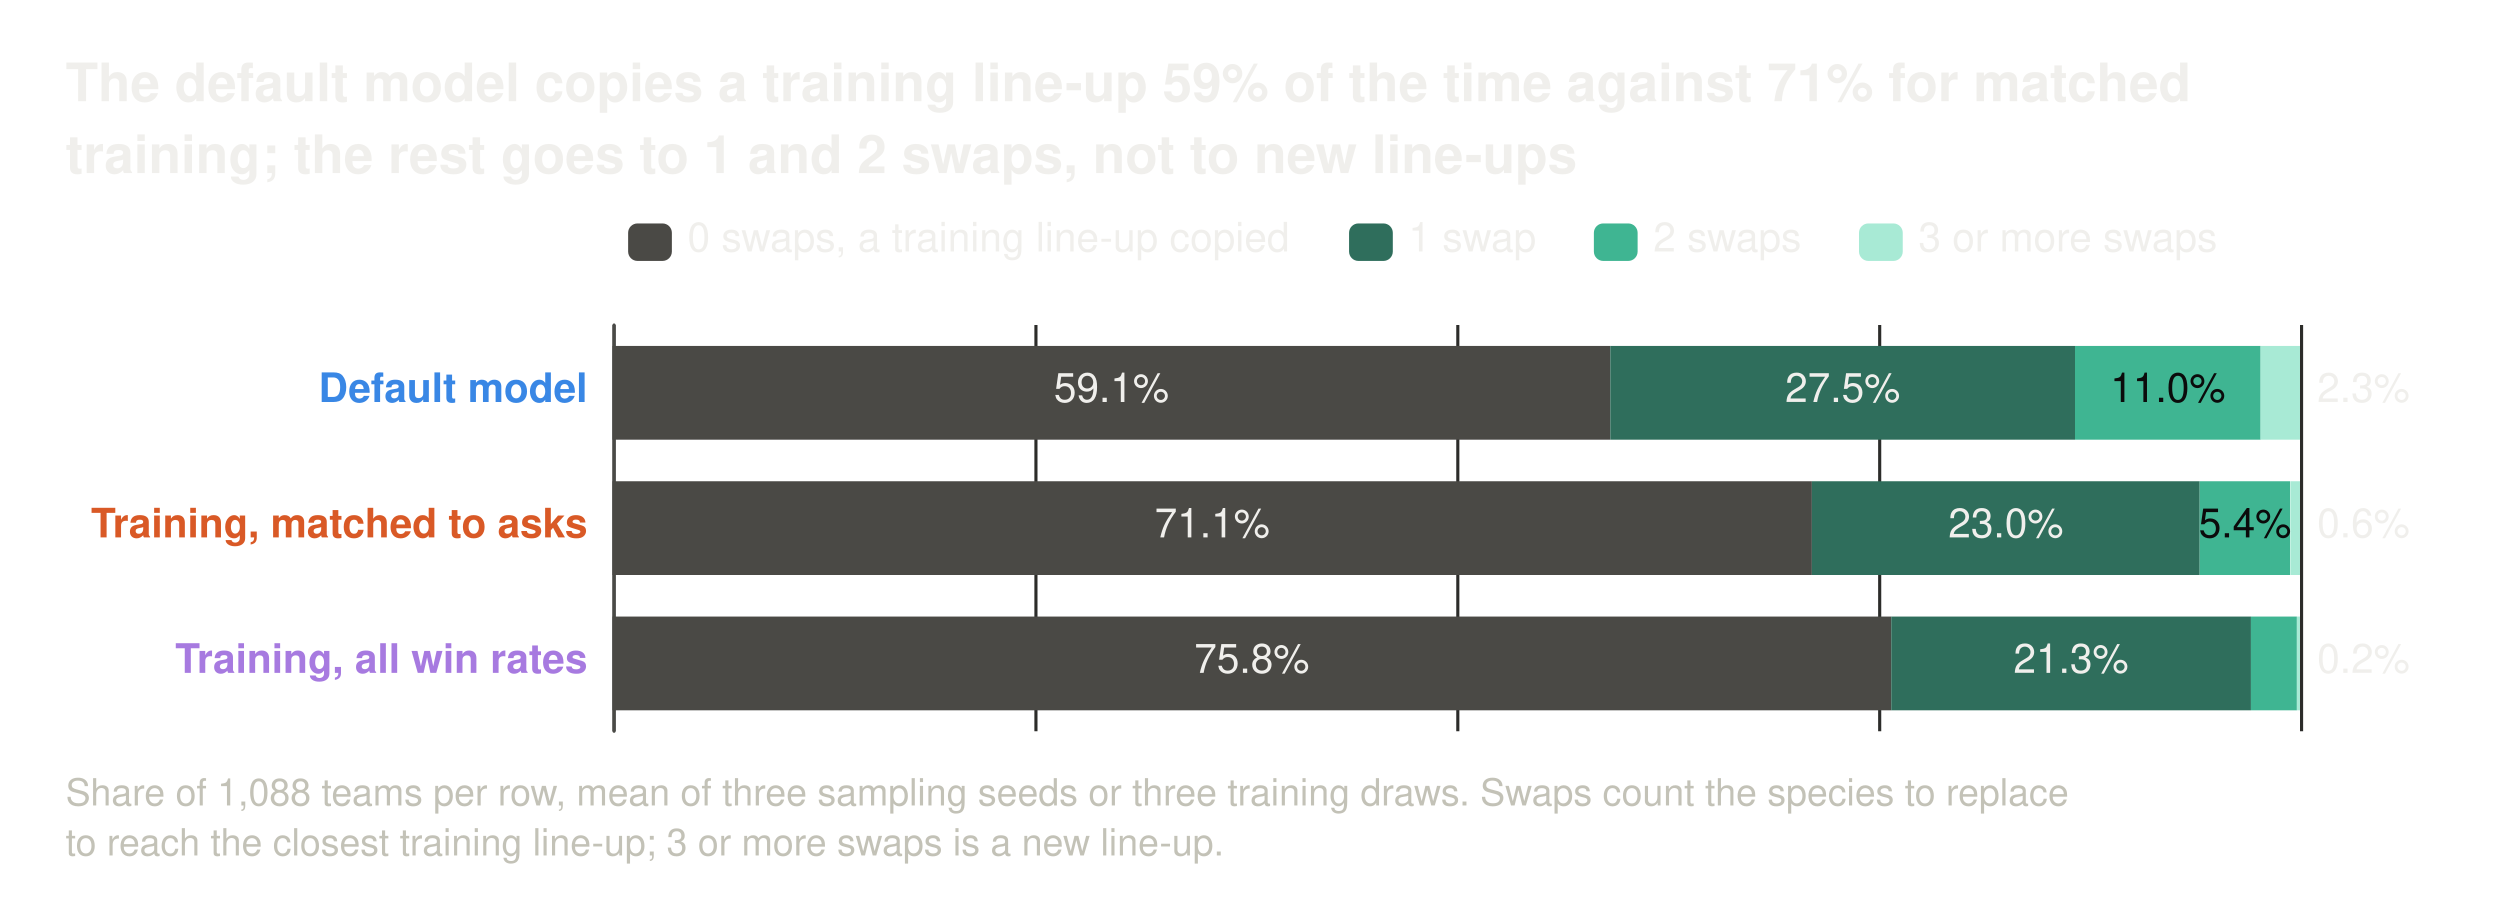
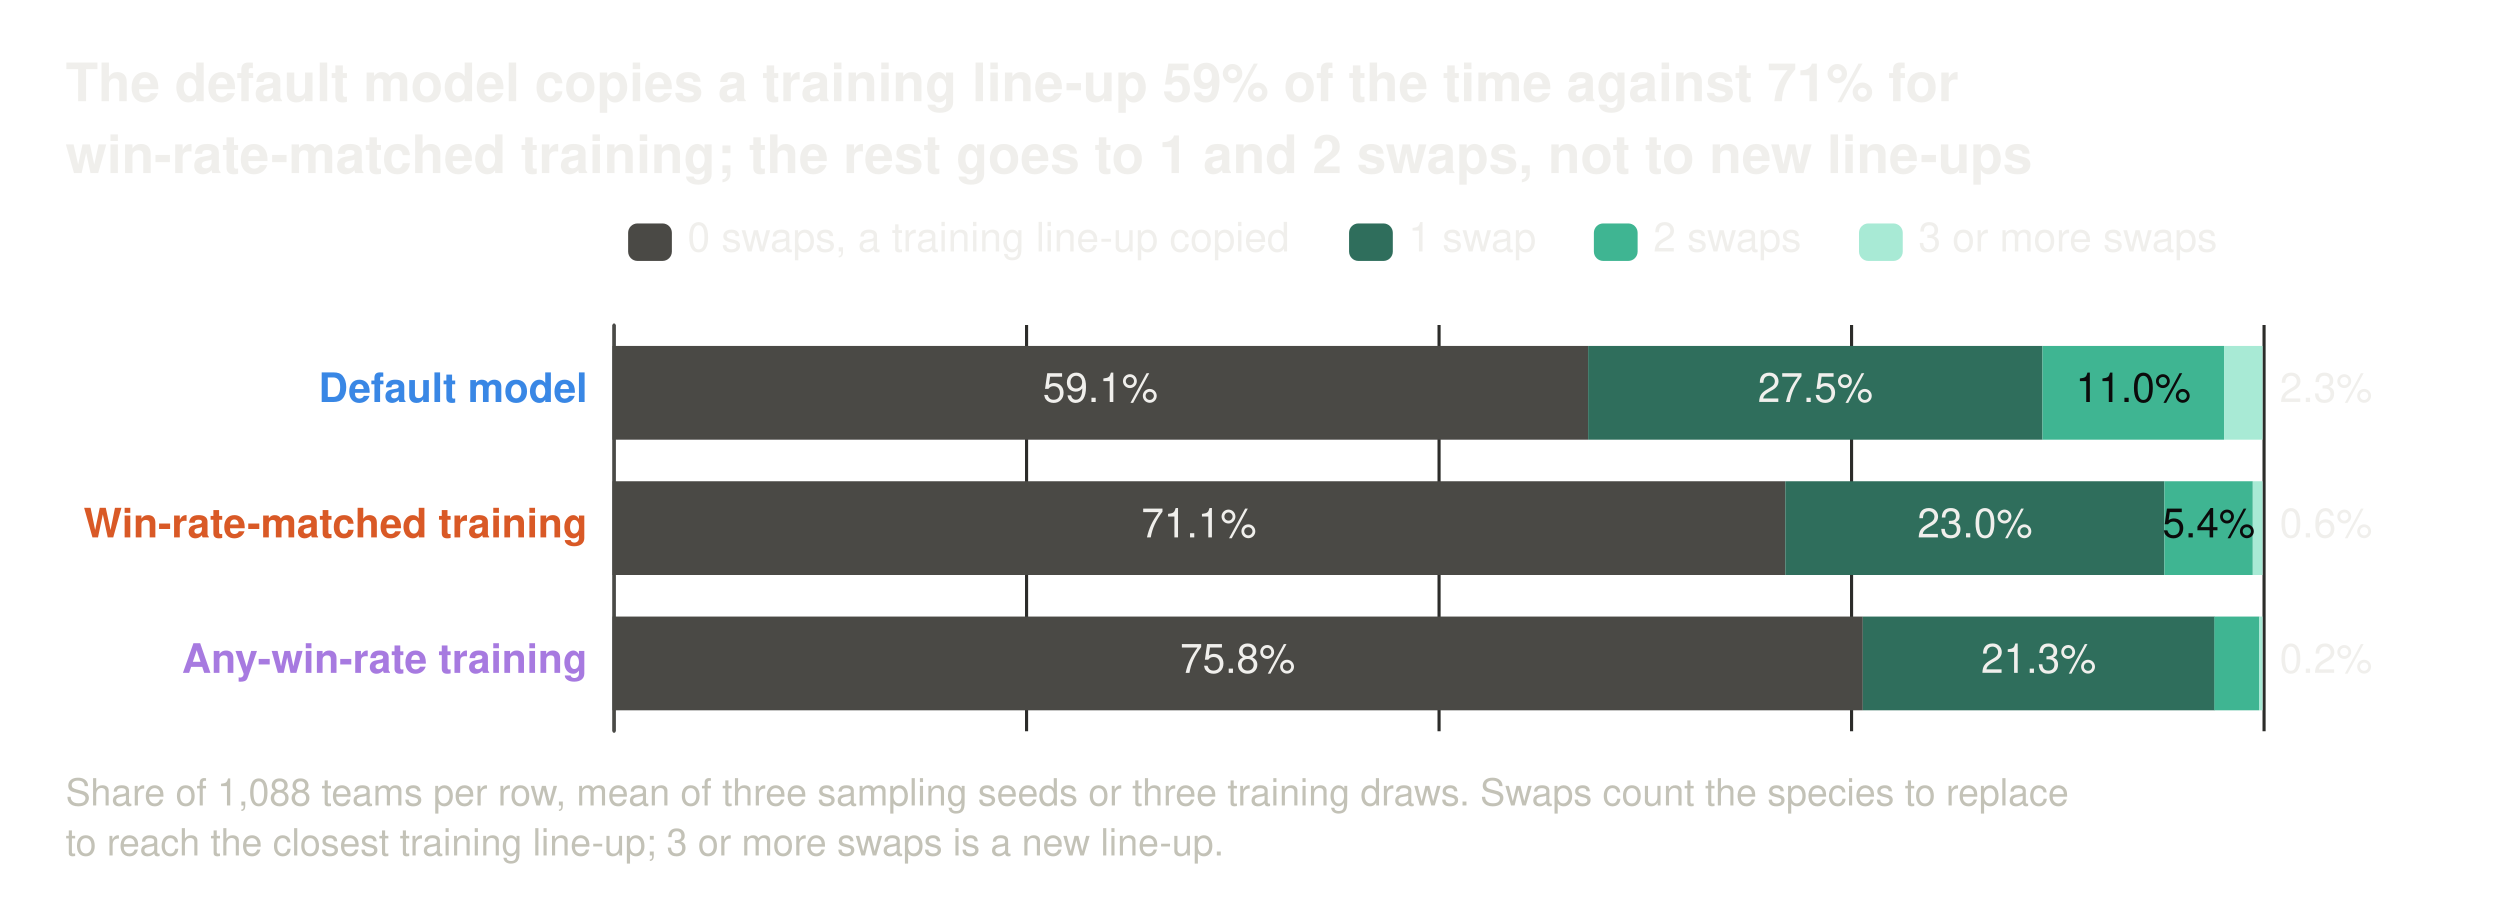
<svg xmlns="http://www.w3.org/2000/svg" width="800" height="290" version="1.1" baseProfile="full" viewBox="0 0 800 290">
  <rect width="800" height="290" x="0" y="0" fill="none" />
  <path d="M196.5 104L196.5 234" fill="none" pointer-events="visible" stroke="#2c2c2a" class="zr4-cls-14" />
-   <path d="M331.5 104L331.5 234" fill="none" pointer-events="visible" stroke="#2c2c2a" class="zr4-cls-14" />
-   <path d="M466.5 104L466.5 234" fill="none" pointer-events="visible" stroke="#2c2c2a" class="zr4-cls-14" />
-   <path d="M601.5 104L601.5 234" fill="none" pointer-events="visible" stroke="#2c2c2a" class="zr4-cls-14" />
-   <path d="M736.5 104L736.5 234" fill="none" pointer-events="visible" stroke="#2c2c2a" class="zr4-cls-14" />
+   <path d="M328.5 104L328.5 234" fill="none" pointer-events="visible" stroke="#2c2c2a" class="zr4-cls-14" />
+   <path d="M460.5 104L460.5 234" fill="none" pointer-events="visible" stroke="#2c2c2a" class="zr4-cls-14" />
+   <path d="M592.5 104L592.5 234" fill="none" pointer-events="visible" stroke="#2c2c2a" class="zr4-cls-14" />
+   <path d="M724.5 104L724.5 234" fill="none" pointer-events="visible" stroke="#2c2c2a" class="zr4-cls-14" />
  <path d="M196.5 104L196.5 234" fill="none" pointer-events="visible" stroke="#4a4a46" stroke-linecap="round" class="zr4-cls-14" />
  <text dominant-baseline="central" text-anchor="end" style="font-size:13px;font-family:-apple-system, BlinkMacSystemFont, 'Segoe UI', Helvetica, Arial, sans-serif;font-weight:600;" xml:space="preserve" transform="translate(188 125.6667)" fill="#3987e5">Default model</text>
-   <text dominant-baseline="central" text-anchor="end" style="font-size:13px;font-family:-apple-system, BlinkMacSystemFont, 'Segoe UI', Helvetica, Arial, sans-serif;font-weight:600;" xml:space="preserve" transform="translate(188 169)" fill="#d95926">Training, matched to asks</text>
-   <text dominant-baseline="central" text-anchor="end" style="font-size:13px;font-family:-apple-system, BlinkMacSystemFont, 'Segoe UI', Helvetica, Arial, sans-serif;font-weight:600;" xml:space="preserve" transform="translate(188 212.3333)" fill="#a77ae0">Training, all win rates</text>
-   <path d="M196 110.7l319.3 0l0 30l-319.3 0Z" fill="#4a4945" stroke="none" pointer-events="visible" ecmeta_series_index="0" ecmeta_data_index="0" ecmeta_ssr_type="chart" class="zr4-cls-15" />
-   <path d="M196 154l383.8 0l0 30l-383.8 0Z" fill="#4a4945" stroke="none" pointer-events="visible" ecmeta_series_index="0" ecmeta_data_index="1" ecmeta_ssr_type="chart" class="zr4-cls-15" />
-   <path d="M196 197.3l409.2 0l0 30l-409.2 0Z" fill="#4a4945" stroke="none" pointer-events="visible" ecmeta_series_index="0" ecmeta_data_index="2" ecmeta_ssr_type="chart" class="zr4-cls-15" />
-   <path d="M515.3 110.7l148.7 0l0 30l-148.7 0Z" fill="#2f6e5c" stroke="none" pointer-events="visible" ecmeta_series_index="1" ecmeta_data_index="0" ecmeta_ssr_type="chart" class="zr4-cls-16" />
-   <path d="M579.8 154l124.1 0l0 30l-124.1 0Z" fill="#2f6e5c" stroke="none" pointer-events="visible" ecmeta_series_index="1" ecmeta_data_index="1" ecmeta_ssr_type="chart" class="zr4-cls-16" />
-   <path d="M605.2 197.3l115.1 0l0 30l-115.1 0Z" fill="#2f6e5c" stroke="none" pointer-events="visible" ecmeta_series_index="1" ecmeta_data_index="2" ecmeta_ssr_type="chart" class="zr4-cls-16" />
-   <path d="M664 110.7l59.4 0l0 30l-59.4 0Z" fill="#3fb592" stroke="none" pointer-events="visible" ecmeta_series_index="2" ecmeta_data_index="0" ecmeta_ssr_type="chart" class="zr4-cls-17" />
-   <path d="M703.9 154l28.9 0l0 30l-28.9 0Z" fill="#3fb592" stroke="none" pointer-events="visible" ecmeta_series_index="2" ecmeta_data_index="1" ecmeta_ssr_type="chart" class="zr4-cls-17" />
-   <path d="M720.3 197.3l14.7 0l0 30l-14.7 0Z" fill="#3fb592" stroke="none" pointer-events="visible" ecmeta_series_index="2" ecmeta_data_index="2" ecmeta_ssr_type="chart" class="zr4-cls-17" />
-   <path d="M723.4 110.7l12.6 0l0 30l-12.6 0Z" fill="#a8ead5" stroke="none" pointer-events="visible" ecmeta_series_index="3" ecmeta_data_index="0" ecmeta_ssr_type="chart" class="zr4-cls-18" />
-   <path d="M732.9 154l3.1 0l0 30l-3.1 0Z" fill="#a8ead5" stroke="none" pointer-events="visible" ecmeta_series_index="3" ecmeta_data_index="1" ecmeta_ssr_type="chart" class="zr4-cls-18" />
-   <path d="M735 197.3l1 0l0 30l-1 0Z" fill="#a8ead5" stroke="none" pointer-events="visible" ecmeta_series_index="3" ecmeta_data_index="2" ecmeta_ssr_type="chart" class="zr4-cls-18" />
-   <text dominant-baseline="central" text-anchor="middle" style="font-size:13px;font-family:-apple-system, BlinkMacSystemFont, 'Segoe UI', Helvetica, Arial, sans-serif;" transform="translate(355.651 125.6667)" fill="#f0efec">59.1%</text>
-   <text dominant-baseline="central" text-anchor="middle" style="font-size:13px;font-family:-apple-system, BlinkMacSystemFont, 'Segoe UI', Helvetica, Arial, sans-serif;" transform="translate(387.916 169)" fill="#f0efec">71.1%</text>
-   <text dominant-baseline="central" text-anchor="middle" style="font-size:13px;font-family:-apple-system, BlinkMacSystemFont, 'Segoe UI', Helvetica, Arial, sans-serif;" transform="translate(400.579 212.3333)" fill="#f0efec">75.8%</text>
-   <text dominant-baseline="central" text-anchor="middle" style="font-size:13px;font-family:-apple-system, BlinkMacSystemFont, 'Segoe UI', Helvetica, Arial, sans-serif;" transform="translate(589.66 125.6667)" fill="#f0efec">27.5%</text>
-   <text dominant-baseline="central" text-anchor="middle" style="font-size:13px;font-family:-apple-system, BlinkMacSystemFont, 'Segoe UI', Helvetica, Arial, sans-serif;" transform="translate(641.878 169)" fill="#f0efec">23.0%</text>
-   <text dominant-baseline="central" text-anchor="middle" style="font-size:13px;font-family:-apple-system, BlinkMacSystemFont, 'Segoe UI', Helvetica, Arial, sans-serif;" transform="translate(662.722 212.3333)" fill="#f0efec">21.3%</text>
-   <text dominant-baseline="central" text-anchor="middle" style="font-size:13px;font-family:-apple-system, BlinkMacSystemFont, 'Segoe UI', Helvetica, Arial, sans-serif;" transform="translate(693.718 125.6667)" fill="#0b0b0b">11.0%</text>
-   <text dominant-baseline="central" text-anchor="middle" style="font-size:13px;font-family:-apple-system, BlinkMacSystemFont, 'Segoe UI', Helvetica, Arial, sans-serif;" transform="translate(718.396 169)" fill="#0b0b0b">5.4%</text>
-   <text dominant-baseline="central" text-anchor="start" style="font-size:13px;font-family:-apple-system, BlinkMacSystemFont, 'Segoe UI', Helvetica, Arial, sans-serif;" transform="translate(741.5 125.6667)" fill="#f0efec">2.3%</text>
-   <text dominant-baseline="central" text-anchor="start" style="font-size:13px;font-family:-apple-system, BlinkMacSystemFont, 'Segoe UI', Helvetica, Arial, sans-serif;" transform="translate(741.5 169)" fill="#f0efec">0.6%</text>
-   <text dominant-baseline="central" text-anchor="start" style="font-size:13px;font-family:-apple-system, BlinkMacSystemFont, 'Segoe UI', Helvetica, Arial, sans-serif;" transform="translate(741.5 212.3333)" fill="#f0efec">0.2%</text>
+   <text dominant-baseline="central" text-anchor="end" style="font-size:13px;font-family:-apple-system, BlinkMacSystemFont, 'Segoe UI', Helvetica, Arial, sans-serif;font-weight:600;" xml:space="preserve" transform="translate(188 169)" fill="#d95926">Win-rate-matched training</text>
+   <text dominant-baseline="central" text-anchor="end" style="font-size:13px;font-family:-apple-system, BlinkMacSystemFont, 'Segoe UI', Helvetica, Arial, sans-serif;font-weight:600;" xml:space="preserve" transform="translate(188 212.3333)" fill="#a77ae0">Any-win-rate training</text>
+   <path d="M196 110.7l312.2 0l0 30l-312.2 0Z" fill="#4a4945" stroke="none" pointer-events="visible" ecmeta_series_index="0" ecmeta_data_index="0" ecmeta_ssr_type="chart" class="zr4-cls-15" />
+   <path d="M196 154l375.3 0l0 30l-375.3 0Z" fill="#4a4945" stroke="none" pointer-events="visible" ecmeta_series_index="0" ecmeta_data_index="1" ecmeta_ssr_type="chart" class="zr4-cls-15" />
+   <path d="M196 197.3l400.1 0l0 30l-400.1 0Z" fill="#4a4945" stroke="none" pointer-events="visible" ecmeta_series_index="0" ecmeta_data_index="2" ecmeta_ssr_type="chart" class="zr4-cls-15" />
+   <path d="M508.2 110.7l145.4 0l0 30l-145.4 0Z" fill="#2f6e5c" stroke="none" pointer-events="visible" ecmeta_series_index="1" ecmeta_data_index="0" ecmeta_ssr_type="chart" class="zr4-cls-16" />
+   <path d="M571.3 154l121.3 0l0 30l-121.3 0Z" fill="#2f6e5c" stroke="none" pointer-events="visible" ecmeta_series_index="1" ecmeta_data_index="1" ecmeta_ssr_type="chart" class="zr4-cls-16" />
+   <path d="M596.1 197.3l112.6 0l0 30l-112.6 0Z" fill="#2f6e5c" stroke="none" pointer-events="visible" ecmeta_series_index="1" ecmeta_data_index="2" ecmeta_ssr_type="chart" class="zr4-cls-16" />
+   <path d="M653.6 110.7l58.1 0l0 30l-58.1 0Z" fill="#3fb592" stroke="none" pointer-events="visible" ecmeta_series_index="2" ecmeta_data_index="0" ecmeta_ssr_type="chart" class="zr4-cls-17" />
+   <path d="M692.6 154l28.3 0l0 30l-28.3 0Z" fill="#3fb592" stroke="none" pointer-events="visible" ecmeta_series_index="2" ecmeta_data_index="1" ecmeta_ssr_type="chart" class="zr4-cls-17" />
+   <path d="M708.6 197.3l14.4 0l0 30l-14.4 0Z" fill="#3fb592" stroke="none" pointer-events="visible" ecmeta_series_index="2" ecmeta_data_index="2" ecmeta_ssr_type="chart" class="zr4-cls-17" />
+   <path d="M711.7 110.7l12.3 0l0 30l-12.3 0Z" fill="#a8ead5" stroke="none" pointer-events="visible" ecmeta_series_index="3" ecmeta_data_index="0" ecmeta_ssr_type="chart" class="zr4-cls-18" />
+   <path d="M720.9 154l3.1 0l0 30l-3.1 0Z" fill="#a8ead5" stroke="none" pointer-events="visible" ecmeta_series_index="3" ecmeta_data_index="1" ecmeta_ssr_type="chart" class="zr4-cls-18" />
+   <path d="M723 197.3l1 0l0 30l-1 0Z" fill="#a8ead5" stroke="none" pointer-events="visible" ecmeta_series_index="3" ecmeta_data_index="2" ecmeta_ssr_type="chart" class="zr4-cls-18" />
+   <text dominant-baseline="central" text-anchor="middle" style="font-size:13px;font-family:-apple-system, BlinkMacSystemFont, 'Segoe UI', Helvetica, Arial, sans-serif;" transform="translate(352.1032 125.6667)" fill="#f0efec">59.1%</text>
+   <text dominant-baseline="central" text-anchor="middle" style="font-size:13px;font-family:-apple-system, BlinkMacSystemFont, 'Segoe UI', Helvetica, Arial, sans-serif;" transform="translate(383.6512 169)" fill="#f0efec">71.1%</text>
+   <text dominant-baseline="central" text-anchor="middle" style="font-size:13px;font-family:-apple-system, BlinkMacSystemFont, 'Segoe UI', Helvetica, Arial, sans-serif;" transform="translate(396.0328 212.3333)" fill="#f0efec">75.8%</text>
+   <text dominant-baseline="central" text-anchor="middle" style="font-size:13px;font-family:-apple-system, BlinkMacSystemFont, 'Segoe UI', Helvetica, Arial, sans-serif;" transform="translate(580.912 125.6667)" fill="#f0efec">27.5%</text>
+   <text dominant-baseline="central" text-anchor="middle" style="font-size:13px;font-family:-apple-system, BlinkMacSystemFont, 'Segoe UI', Helvetica, Arial, sans-serif;" transform="translate(631.9696 169)" fill="#f0efec">23.0%</text>
+   <text dominant-baseline="central" text-anchor="middle" style="font-size:13px;font-family:-apple-system, BlinkMacSystemFont, 'Segoe UI', Helvetica, Arial, sans-serif;" transform="translate(652.3504 212.3333)" fill="#f0efec">21.3%</text>
+   <text dominant-baseline="central" text-anchor="middle" style="font-size:13px;font-family:-apple-system, BlinkMacSystemFont, 'Segoe UI', Helvetica, Arial, sans-serif;" transform="translate(682.6576 125.6667)" fill="#0b0b0b">11.0%</text>
+   <text dominant-baseline="central" text-anchor="middle" style="font-size:13px;font-family:-apple-system, BlinkMacSystemFont, 'Segoe UI', Helvetica, Arial, sans-serif;" transform="translate(706.7872 169)" fill="#0b0b0b">5.4%</text>
+   <text dominant-baseline="central" text-anchor="start" style="font-size:13px;font-family:-apple-system, BlinkMacSystemFont, 'Segoe UI', Helvetica, Arial, sans-serif;" transform="translate(729.5 125.6667)" fill="#f0efec">2.3%</text>
+   <text dominant-baseline="central" text-anchor="start" style="font-size:13px;font-family:-apple-system, BlinkMacSystemFont, 'Segoe UI', Helvetica, Arial, sans-serif;" transform="translate(729.5 169)" fill="#f0efec">0.6%</text>
+   <text dominant-baseline="central" text-anchor="start" style="font-size:13px;font-family:-apple-system, BlinkMacSystemFont, 'Segoe UI', Helvetica, Arial, sans-serif;" transform="translate(729.5 212.3333)" fill="#f0efec">0.2%</text>
  <path d="M-5 -5l519.2 0l0 23l-519.2 0Z" transform="translate(201 71)" fill="rgb(0,0,0)" fill-opacity="0" stroke="#b7b9be" stroke-width="0" class="zr4-cls-14" />
  <path d="M3 0L11 0A3 3 0 0 1 14 3L14 9A3 3 0 0 1 11 12L3 12A3 3 0 0 1 0 9L0 3A3 3 0 0 1 3 0Z" transform="translate(201 71.5)" fill="#4a4945" stroke="none" pointer-events="visible" stroke-width="0" stroke-linecap="butt" stroke-miterlimit="10" ecmeta_series_index="0" ecmeta_data_index="0" ecmeta_ssr_type="legend" ecmeta_silent="true" class="zr4-cls-14" />
  <text dominant-baseline="central" text-anchor="start" style="font-size:13px;font-family:-apple-system, BlinkMacSystemFont, 'Segoe UI', Helvetica, Arial, sans-serif;" xml:space="preserve" x="19" y="6" transform="translate(201 71.5)" fill="#f0efec">0 swaps, a training line-up copied</text>
  <path d="M0 -0.5l212.7 0l0 13l-212.7 0Z" transform="translate(201 71.5)" fill="none" pointer-events="visible" ecmeta_series_index="0" ecmeta_data_index="0" ecmeta_ssr_type="legend" class="zr4-cls-19" />
  <path d="M3 0L11 0A3 3 0 0 1 14 3L14 9A3 3 0 0 1 11 12L3 12A3 3 0 0 1 0 9L0 3A3 3 0 0 1 3 0Z" transform="translate(431.7 71.5)" fill="#2f6e5c" stroke="none" pointer-events="visible" stroke-width="0" stroke-linecap="butt" stroke-miterlimit="10" ecmeta_series_index="1" ecmeta_data_index="1" ecmeta_ssr_type="legend" ecmeta_silent="true" class="zr4-cls-14" />
  <text dominant-baseline="central" text-anchor="start" style="font-size:13px;font-family:-apple-system, BlinkMacSystemFont, 'Segoe UI', Helvetica, Arial, sans-serif;" xml:space="preserve" x="19" y="6" transform="translate(431.7 71.5)" fill="#f0efec">1 swap</text>
  <path d="M0 -0.5l60.3 0l0 13l-60.3 0Z" transform="translate(431.7 71.5)" fill="none" pointer-events="visible" ecmeta_series_index="1" ecmeta_data_index="1" ecmeta_ssr_type="legend" class="zr4-cls-19" />
  <path d="M3 0L11 0A3 3 0 0 1 14 3L14 9A3 3 0 0 1 11 12L3 12A3 3 0 0 1 0 9L0 3A3 3 0 0 1 3 0Z" transform="translate(510.04 71.5)" fill="#3fb592" stroke="none" pointer-events="visible" stroke-width="0" stroke-linecap="butt" stroke-miterlimit="10" ecmeta_series_index="2" ecmeta_data_index="2" ecmeta_ssr_type="legend" ecmeta_silent="true" class="zr4-cls-14" />
  <text dominant-baseline="central" text-anchor="start" style="font-size:13px;font-family:-apple-system, BlinkMacSystemFont, 'Segoe UI', Helvetica, Arial, sans-serif;" xml:space="preserve" x="19" y="6" transform="translate(510.04 71.5)" fill="#f0efec">2 swaps</text>
  <path d="M0 -0.5l66.8 0l0 13l-66.8 0Z" transform="translate(510.04 71.5)" fill="none" pointer-events="visible" ecmeta_series_index="2" ecmeta_data_index="2" ecmeta_ssr_type="legend" class="zr4-cls-19" />
  <path d="M3 0L11 0A3 3 0 0 1 14 3L14 9A3 3 0 0 1 11 12L3 12A3 3 0 0 1 0 9L0 3A3 3 0 0 1 3 0Z" transform="translate(594.88 71.5)" fill="#a8ead5" stroke="none" pointer-events="visible" stroke-width="0" stroke-linecap="butt" stroke-miterlimit="10" ecmeta_series_index="3" ecmeta_data_index="3" ecmeta_ssr_type="legend" ecmeta_silent="true" class="zr4-cls-14" />
  <text dominant-baseline="central" text-anchor="start" style="font-size:13px;font-family:-apple-system, BlinkMacSystemFont, 'Segoe UI', Helvetica, Arial, sans-serif;" xml:space="preserve" x="19" y="6" transform="translate(594.88 71.5)" fill="#f0efec">3 or more swaps</text>
  <path d="M0 -0.5l115.3 0l0 13l-115.3 0Z" transform="translate(594.88 71.5)" fill="none" pointer-events="visible" ecmeta_series_index="3" ecmeta_data_index="3" ecmeta_ssr_type="legend" class="zr4-cls-19" />
-   <path d="M-5 -5l648.7 0l0 56l-648.7 0Z" transform="translate(21 17)" fill="rgb(0,0,0)" fill-opacity="0" stroke="#3c3c41" stroke-width="0" class="zr4-cls-14" />
+   <path d="M-5 -5l597.3 0l0 56l-597.3 0Z" transform="translate(21 17)" fill="rgb(0,0,0)" fill-opacity="0" stroke="#3c3c41" stroke-width="0" class="zr4-cls-14" />
  <path d="M-5 -5l656.3 0l0 42l-656.3 0Z" transform="translate(21 247)" fill="rgb(0,0,0)" fill-opacity="0" stroke="#3c3c41" stroke-width="0" class="zr4-cls-14" />
-   <path d="M0 0l638.7 0l0 46l-638.7 0Z" transform="translate(21 17)" fill="none" pointer-events="visible" class="zr4-cls-14" />
-   <text dominant-baseline="central" text-anchor="start" style="font-size:17px;font-family:-apple-system, BlinkMacSystemFont, 'Segoe UI', Helvetica, Arial, sans-serif;font-weight:600;" xml:space="preserve" y="11.5" transform="translate(21 17)" fill="#f0efec">The default model copies a training line-up 59% of the time against 71% for matched</text>
-   <text dominant-baseline="central" text-anchor="start" style="font-size:17px;font-family:-apple-system, BlinkMacSystemFont, 'Segoe UI', Helvetica, Arial, sans-serif;font-weight:600;" xml:space="preserve" y="34.5" transform="translate(21 17)" fill="#f0efec">training; the rest goes to 1 and 2 swaps, not to new line-ups</text>
+   <path d="M0 0l587.3 0l0 46l-587.3 0Z" transform="translate(21 17)" fill="none" pointer-events="visible" class="zr4-cls-14" />
+   <text dominant-baseline="central" text-anchor="start" style="font-size:17px;font-family:-apple-system, BlinkMacSystemFont, 'Segoe UI', Helvetica, Arial, sans-serif;font-weight:600;" xml:space="preserve" y="11.5" transform="translate(21 17)" fill="#f0efec">The default model copies a training line-up 59% of the time against 71% for</text>
+   <text dominant-baseline="central" text-anchor="start" style="font-size:17px;font-family:-apple-system, BlinkMacSystemFont, 'Segoe UI', Helvetica, Arial, sans-serif;font-weight:600;" xml:space="preserve" y="34.5" transform="translate(21 17)" fill="#f0efec">win-rate-matched training; the rest goes to 1 and 2 swaps, not to new line-ups</text>
  <path d="M0 0l646.3 0l0 32l-646.3 0Z" transform="translate(21 247)" fill="none" pointer-events="visible" class="zr4-cls-14" />
  <text dominant-baseline="central" text-anchor="start" style="font-size:12px;font-family:-apple-system, BlinkMacSystemFont, 'Segoe UI', Helvetica, Arial, sans-serif;font-weight:400;" xml:space="preserve" y="8" transform="translate(21 247)" fill="#c3c2b7">Share of 1,088 teams per row, mean of three sampling seeds or three training draws. Swaps count the species to replace</text>
  <text dominant-baseline="central" text-anchor="start" style="font-size:12px;font-family:-apple-system, BlinkMacSystemFont, 'Segoe UI', Helvetica, Arial, sans-serif;font-weight:400;" xml:space="preserve" y="24" transform="translate(21 247)" fill="#c3c2b7">to reach the closest training line-up; 3 or more swaps is a new line-up.</text>
  <style>
.zr4-cls-14:hover {
pointer-events:none;
}
.zr4-cls-15:hover {
cursor:pointer;
fill:rgba(81,80,75,1);
}
.zr4-cls-16:hover {
cursor:pointer;
fill:rgba(51,121,101,1);
}
.zr4-cls-17:hover {
cursor:pointer;
fill:rgba(69,199,160,1);
}
.zr4-cls-18:hover {
cursor:pointer;
fill:rgba(184,255,234,1);
}
.zr4-cls-19:hover {
cursor:pointer;
fill:rgba(0,0,0,0);
}



</style>
</svg>
